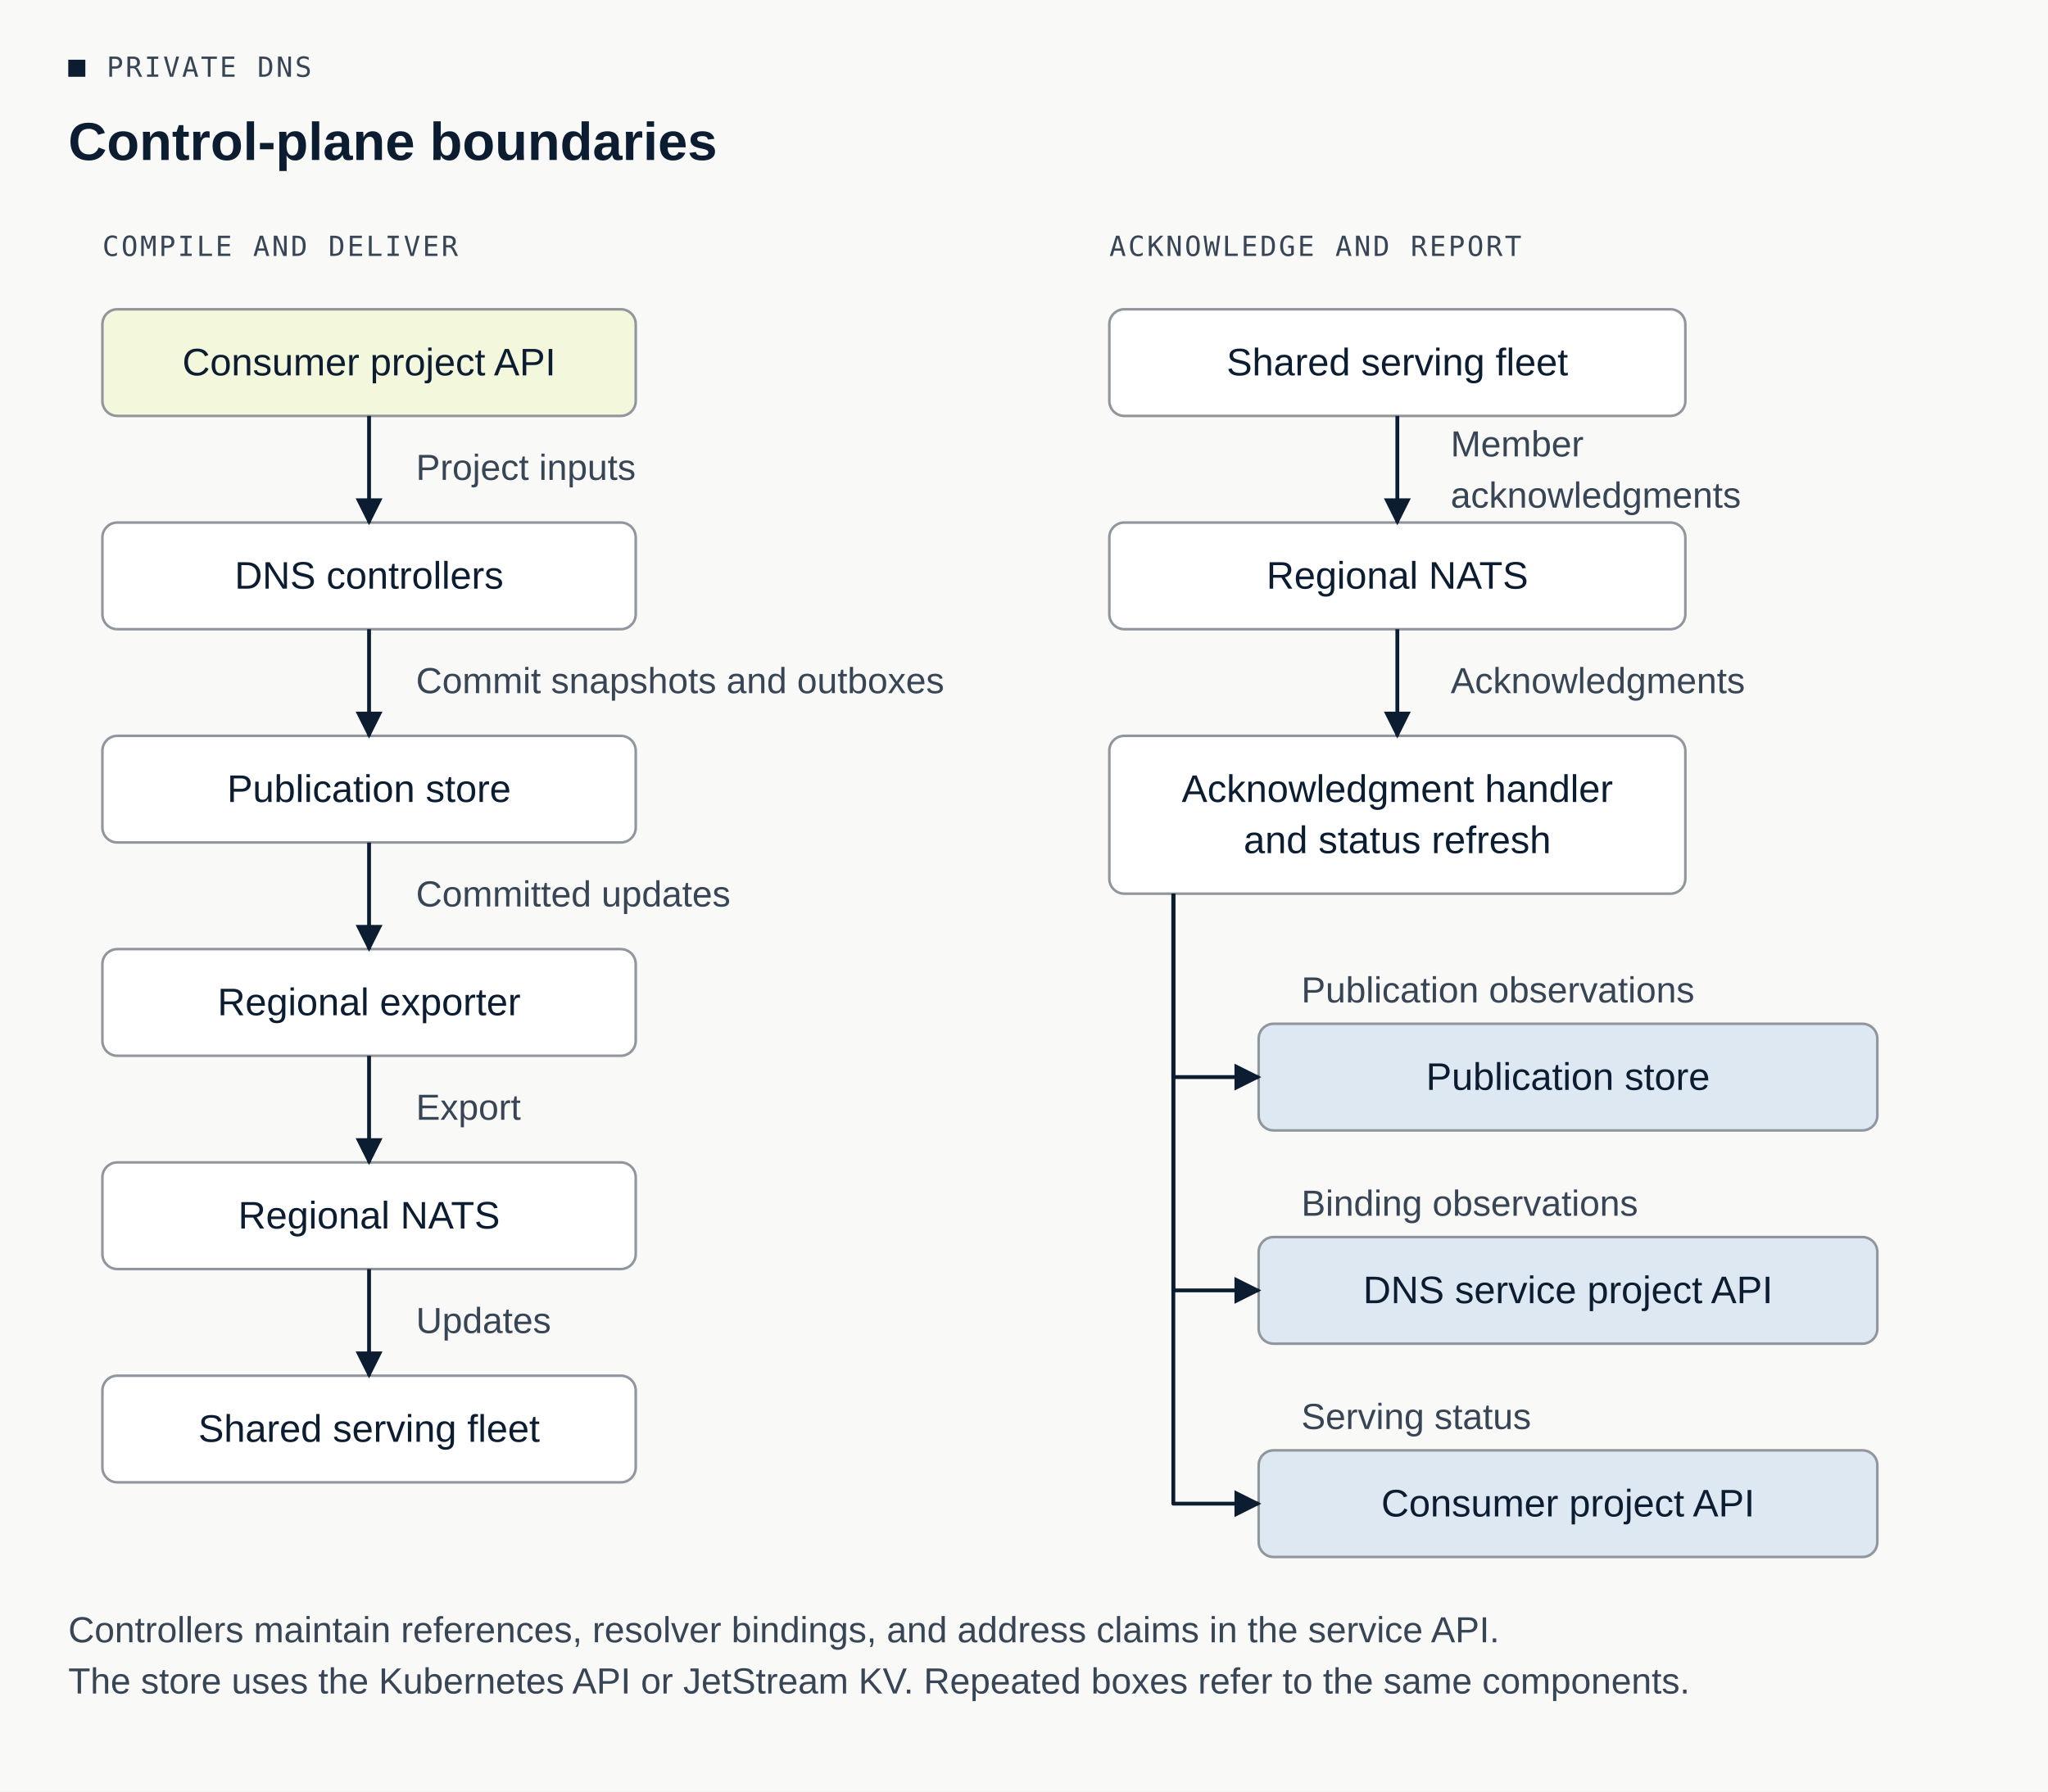
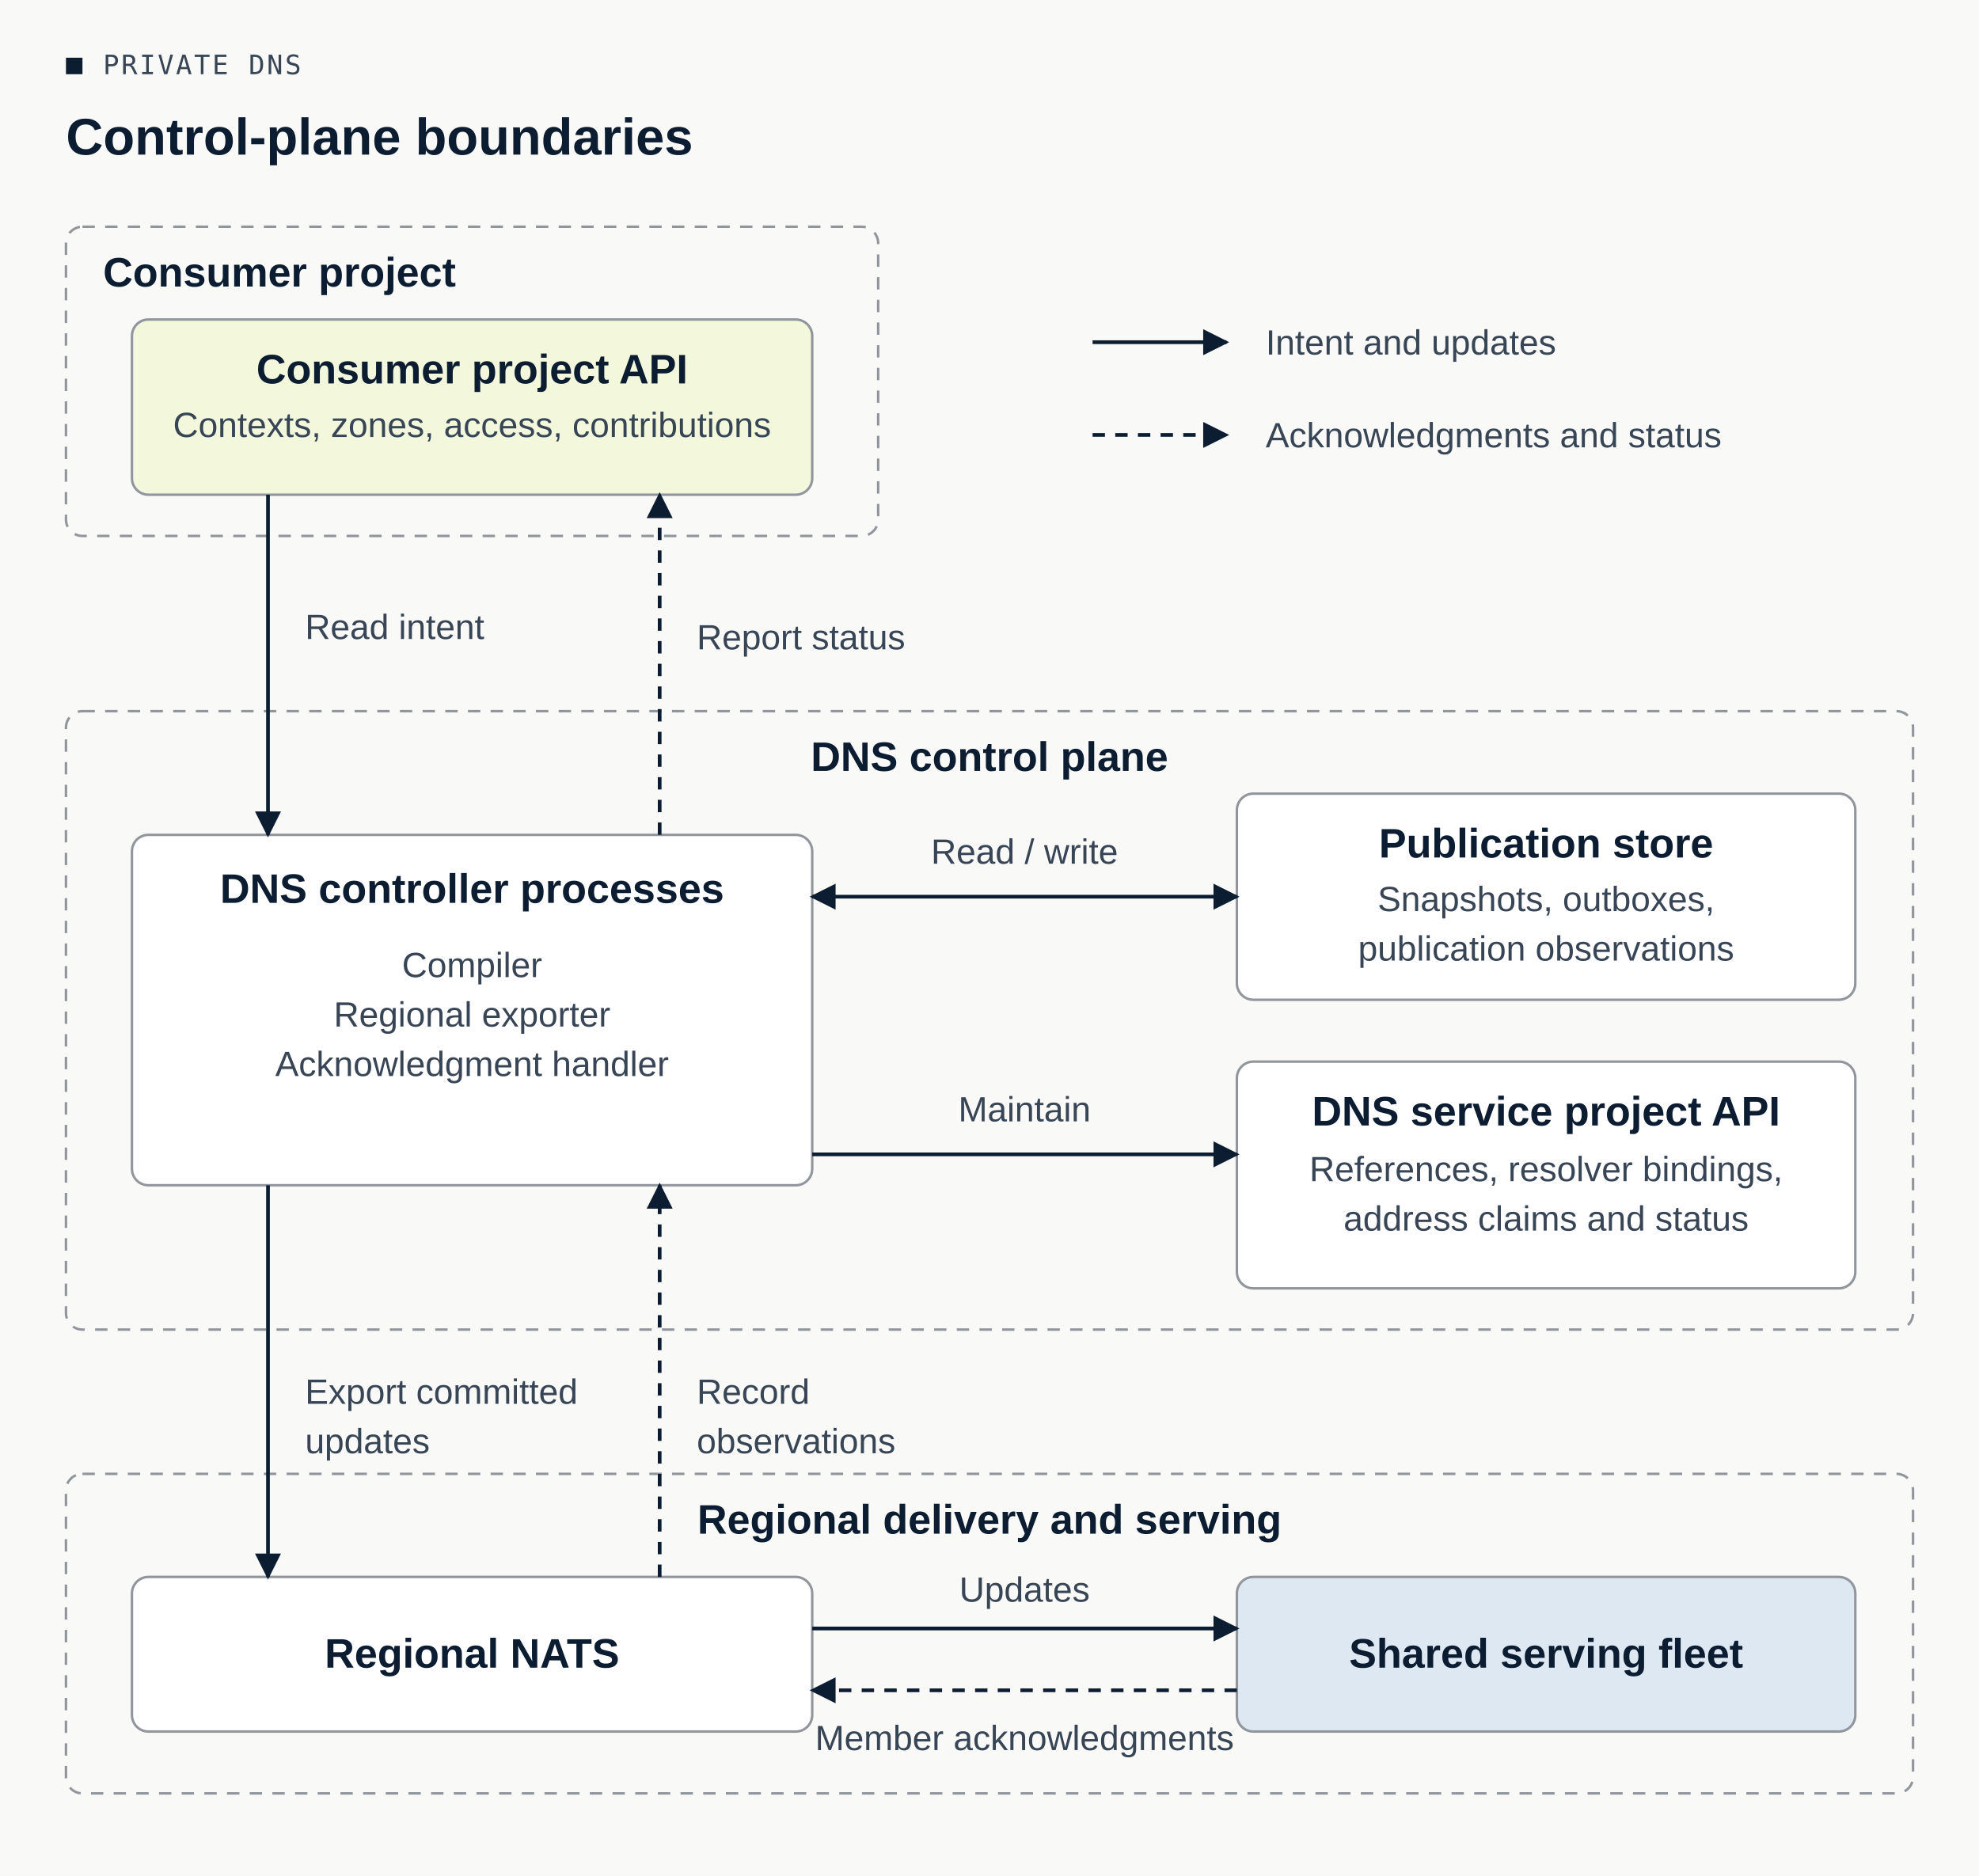
- <svg xmlns="http://www.w3.org/2000/svg" width="960" height="840" viewBox="0 0 960 840" role="img" aria-labelledby="title description">
+ <svg xmlns="http://www.w3.org/2000/svg" width="960" height="910" viewBox="0 0 960 910" role="img" aria-labelledby="title description">
  <defs>
    <marker id="arrow" viewBox="0 0 10 10" refX="9" refY="5" markerWidth="7" markerHeight="7" orient="auto-start-reverse">
      <path d="M 0 0 L 10 5 L 0 10 z" fill="#0C1D31" />
    </marker>
  </defs>
  <style>
    text { font-family: "Alliance No.1", "Alliance No 1", Arial, Helvetica, sans-serif; fill: #0C1D31; }
    .title { font-size: 25px; font-weight: 700; }
    .heading { font-size: 20px; font-weight: 700; }
    .label { font-size: 18px; }
    .detail { font-size: 17px; fill: #384555; }
    .message { font-size: 17px; fill: #384555; paint-order: stroke; stroke: #F9F9F8; stroke-width: 5px; stroke-linejoin: round; }
    .eyebrow { font-family: "DejaVu Sans Mono", monospace; font-size: 13px; letter-spacing: 1px; fill: #384555; }
    .mono { font-family: "DejaVu Sans Mono", monospace; font-size: 17px; }
    .edge { fill: none; stroke: #0C1D31; stroke-width: 1.8; stroke-linejoin: round; marker-end: url(#arrow); }
    .return { stroke-dasharray: 6 5; }
    .lifeline { stroke: #90969C; stroke-width: 1.2; stroke-dasharray: 4 6; }
  </style>
-   <rect width="960" height="840" fill="#F9F9F8" />
+   <rect width="960" height="910" fill="#F9F9F8" />
  <rect x="32" y="28" width="8" height="8" fill="#0C1D31" />
  <text x="50" y="36" class="eyebrow" text-anchor="start">PRIVATE DNS</text>
  <text x="32" y="75" class="title" text-anchor="start">Control-plane boundaries</text>
-   <text x="48" y="120" class="eyebrow" text-anchor="start">COMPILE AND DELIVER</text>
-   <text x="520" y="120" class="eyebrow" text-anchor="start">ACKNOWLEDGE AND REPORT</text>
-   <rect x="48" y="145" width="250" height="50" rx="7" fill="#F3F8DD" stroke="#90969C" stroke-width="1.2" />
-   <text x="173.0" y="176.0" class="label" text-anchor="middle">Consumer project API</text>
-   <rect x="48" y="245" width="250" height="50" rx="7" fill="white" stroke="#90969C" stroke-width="1.2" />
-   <text x="173.0" y="276.0" class="label" text-anchor="middle">DNS controllers</text>
-   <rect x="48" y="345" width="250" height="50" rx="7" fill="white" stroke="#90969C" stroke-width="1.2" />
-   <text x="173.0" y="376.0" class="label" text-anchor="middle">Publication store</text>
-   <rect x="48" y="445" width="250" height="50" rx="7" fill="white" stroke="#90969C" stroke-width="1.2" />
-   <text x="173.0" y="476.0" class="label" text-anchor="middle">Regional exporter</text>
-   <rect x="48" y="545" width="250" height="50" rx="7" fill="white" stroke="#90969C" stroke-width="1.2" />
-   <text x="173.0" y="576.0" class="label" text-anchor="middle">Regional NATS</text>
-   <rect x="48" y="645" width="250" height="50" rx="7" fill="white" stroke="#90969C" stroke-width="1.2" />
-   <text x="173.0" y="676.0" class="label" text-anchor="middle">Shared serving fleet</text>
-   <path d="M 173 195 V 245" class="edge" />
-   <text x="195" y="225" class="message" text-anchor="start">Project inputs</text>
-   <path d="M 173 295 V 345" class="edge" />
-   <text x="195" y="325" class="message" text-anchor="start">Commit snapshots and outboxes</text>
-   <path d="M 173 395 V 445" class="edge" />
-   <text x="195" y="425" class="message" text-anchor="start">Committed updates</text>
-   <path d="M 173 495 V 545" class="edge" />
-   <text x="195" y="525" class="message" text-anchor="start">Export</text>
-   <path d="M 173 595 V 645" class="edge" />
-   <text x="195" y="625" class="message" text-anchor="start">Updates</text>
-   <rect x="520" y="145" width="270" height="50" rx="7" fill="white" stroke="#90969C" stroke-width="1.2" />
-   <text x="655.0" y="176.0" class="label" text-anchor="middle">Shared serving fleet</text>
-   <rect x="520" y="245" width="270" height="50" rx="7" fill="white" stroke="#90969C" stroke-width="1.2" />
-   <text x="655.0" y="276.0" class="label" text-anchor="middle">Regional NATS</text>
-   <rect x="520" y="345" width="270" height="74" rx="7" fill="white" stroke="#90969C" stroke-width="1.2" />
-   <text x="655.0" y="376.0" class="label" text-anchor="middle">Acknowledgment handler</text>
-   <text x="655.0" y="400.0" class="label" text-anchor="middle">and status refresh</text>
-   <path d="M 655 195 V 245" class="edge" />
-   <text x="680" y="214" class="message" text-anchor="start">Member</text>
-   <text x="680" y="238" class="message" text-anchor="start">acknowledgments</text>
-   <path d="M 655 295 V 345" class="edge" />
-   <text x="680" y="325" class="message" text-anchor="start">Acknowledgments</text>
-   <rect x="590" y="480" width="290" height="50" rx="7" fill="#DDE8F2" stroke="#90969C" stroke-width="1.2" />
-   <text x="735.0" y="511.0" class="label" text-anchor="middle">Publication store</text>
-   <path d="M 550 419 V 505 H 590" class="edge" />
-   <text x="610" y="470" class="message" text-anchor="start">Publication observations</text>
-   <rect x="590" y="580" width="290" height="50" rx="7" fill="#DDE8F2" stroke="#90969C" stroke-width="1.2" />
-   <text x="735.0" y="611.0" class="label" text-anchor="middle">DNS service project API</text>
-   <path d="M 550 419 V 605 H 590" class="edge" />
-   <text x="610" y="570" class="message" text-anchor="start">Binding observations</text>
-   <rect x="590" y="680" width="290" height="50" rx="7" fill="#DDE8F2" stroke="#90969C" stroke-width="1.2" />
-   <text x="735.0" y="711.0" class="label" text-anchor="middle">Consumer project API</text>
-   <path d="M 550 419 V 705 H 590" class="edge" />
-   <text x="610" y="670" class="message" text-anchor="start">Serving status</text>
-   <text x="32" y="770" class="detail" text-anchor="start">Controllers maintain references, resolver bindings, and address claims in the service API.</text>
-   <text x="32" y="794" class="detail" text-anchor="start">The store uses the Kubernetes API or JetStream KV. Repeated boxes refer to the same components.</text>
+   <rect x="32" y="110" width="394" height="150" rx="8" fill="none" stroke="#90969C" stroke-width="1.2" stroke-dasharray="6 5" />
+   <text x="50" y="139" class="heading" text-anchor="start">Consumer project</text>
+   <rect x="64" y="155" width="330" height="85" rx="8" fill="#F3F8DD" stroke="#90969C" stroke-width="1.2" />
+   <text x="229" y="186" class="heading" text-anchor="middle">Consumer project API</text>
+   <text x="229" y="212" class="detail" text-anchor="middle">Contexts, zones, access, contributions</text>
+   <path d="M 530 166 H 595" class="edge" />
+   <text x="614" y="172" class="detail" text-anchor="start">Intent and updates</text>
+   <path d="M 530 211 H 595" class="edge return" />
+   <text x="614" y="217" class="detail" text-anchor="start">Acknowledgments and status</text>
+   <rect x="32" y="345" width="896" height="300" rx="8" fill="none" stroke="#90969C" stroke-width="1.2" stroke-dasharray="6 5" />
+   <text x="480" y="374" class="heading" text-anchor="middle">DNS control plane</text>
+   <rect x="64" y="405" width="330" height="170" rx="8" fill="white" stroke="#90969C" stroke-width="1.2" />
+   <text x="229" y="438" class="heading" text-anchor="middle">DNS controller processes</text>
+   <text x="229" y="474" class="detail" text-anchor="middle">Compiler</text>
+   <text x="229" y="498" class="detail" text-anchor="middle">Regional exporter</text>
+   <text x="229" y="522" class="detail" text-anchor="middle">Acknowledgment handler</text>
+   <rect x="600" y="385" width="300" height="100" rx="8" fill="white" stroke="#90969C" stroke-width="1.2" />
+   <text x="750" y="416" class="heading" text-anchor="middle">Publication store</text>
+   <text x="750" y="442" class="detail" text-anchor="middle">Snapshots, outboxes,</text>
+   <text x="750" y="466" class="detail" text-anchor="middle">publication observations</text>
+   <rect x="600" y="515" width="300" height="110" rx="8" fill="white" stroke="#90969C" stroke-width="1.2" />
+   <text x="750" y="546" class="heading" text-anchor="middle">DNS service project API</text>
+   <text x="750" y="573" class="detail" text-anchor="middle">References, resolver bindings,</text>
+   <text x="750" y="597" class="detail" text-anchor="middle">address claims and status</text>
+   <path d="M 130 240 V 405" class="edge" />
+   <text x="148" y="310" class="message" text-anchor="start">Read intent</text>
+   <path d="M 320 405 V 240" class="edge return" />
+   <text x="338" y="315" class="message" text-anchor="start">Report status</text>
+   <path d="M 394 435 H 600" class="edge" marker-start="url(#arrow)" />
+   <text x="497" y="419" class="message" text-anchor="middle">Read / write</text>
+   <path d="M 394 560 H 600" class="edge" />
+   <text x="497" y="544" class="message" text-anchor="middle">Maintain</text>
+   <rect x="32" y="715" width="896" height="155" rx="8" fill="none" stroke="#90969C" stroke-width="1.2" stroke-dasharray="6 5" />
+   <text x="480" y="744" class="heading" text-anchor="middle">Regional delivery and serving</text>
+   <rect x="64" y="765" width="330" height="75" rx="8" fill="white" stroke="#90969C" stroke-width="1.2" />
+   <text x="229" y="809" class="heading" text-anchor="middle">Regional NATS</text>
+   <rect x="600" y="765" width="300" height="75" rx="8" fill="#DDE8F2" stroke="#90969C" stroke-width="1.2" />
+   <text x="750" y="809" class="heading" text-anchor="middle">Shared serving fleet</text>
+   <path d="M 130 575 V 765" class="edge" />
+   <text x="148" y="681" class="message" text-anchor="start">Export committed</text>
+   <text x="148" y="705" class="message" text-anchor="start">updates</text>
+   <path d="M 320 765 V 575" class="edge return" />
+   <text x="338" y="681" class="message" text-anchor="start">Record</text>
+   <text x="338" y="705" class="message" text-anchor="start">observations</text>
+   <path d="M 394 790 H 600" class="edge" />
+   <text x="497" y="777" class="message" text-anchor="middle">Updates</text>
+   <path d="M 600 820 H 394" class="edge return" />
+   <text x="497" y="849" class="message" text-anchor="middle">Member acknowledgments</text>
</svg>
